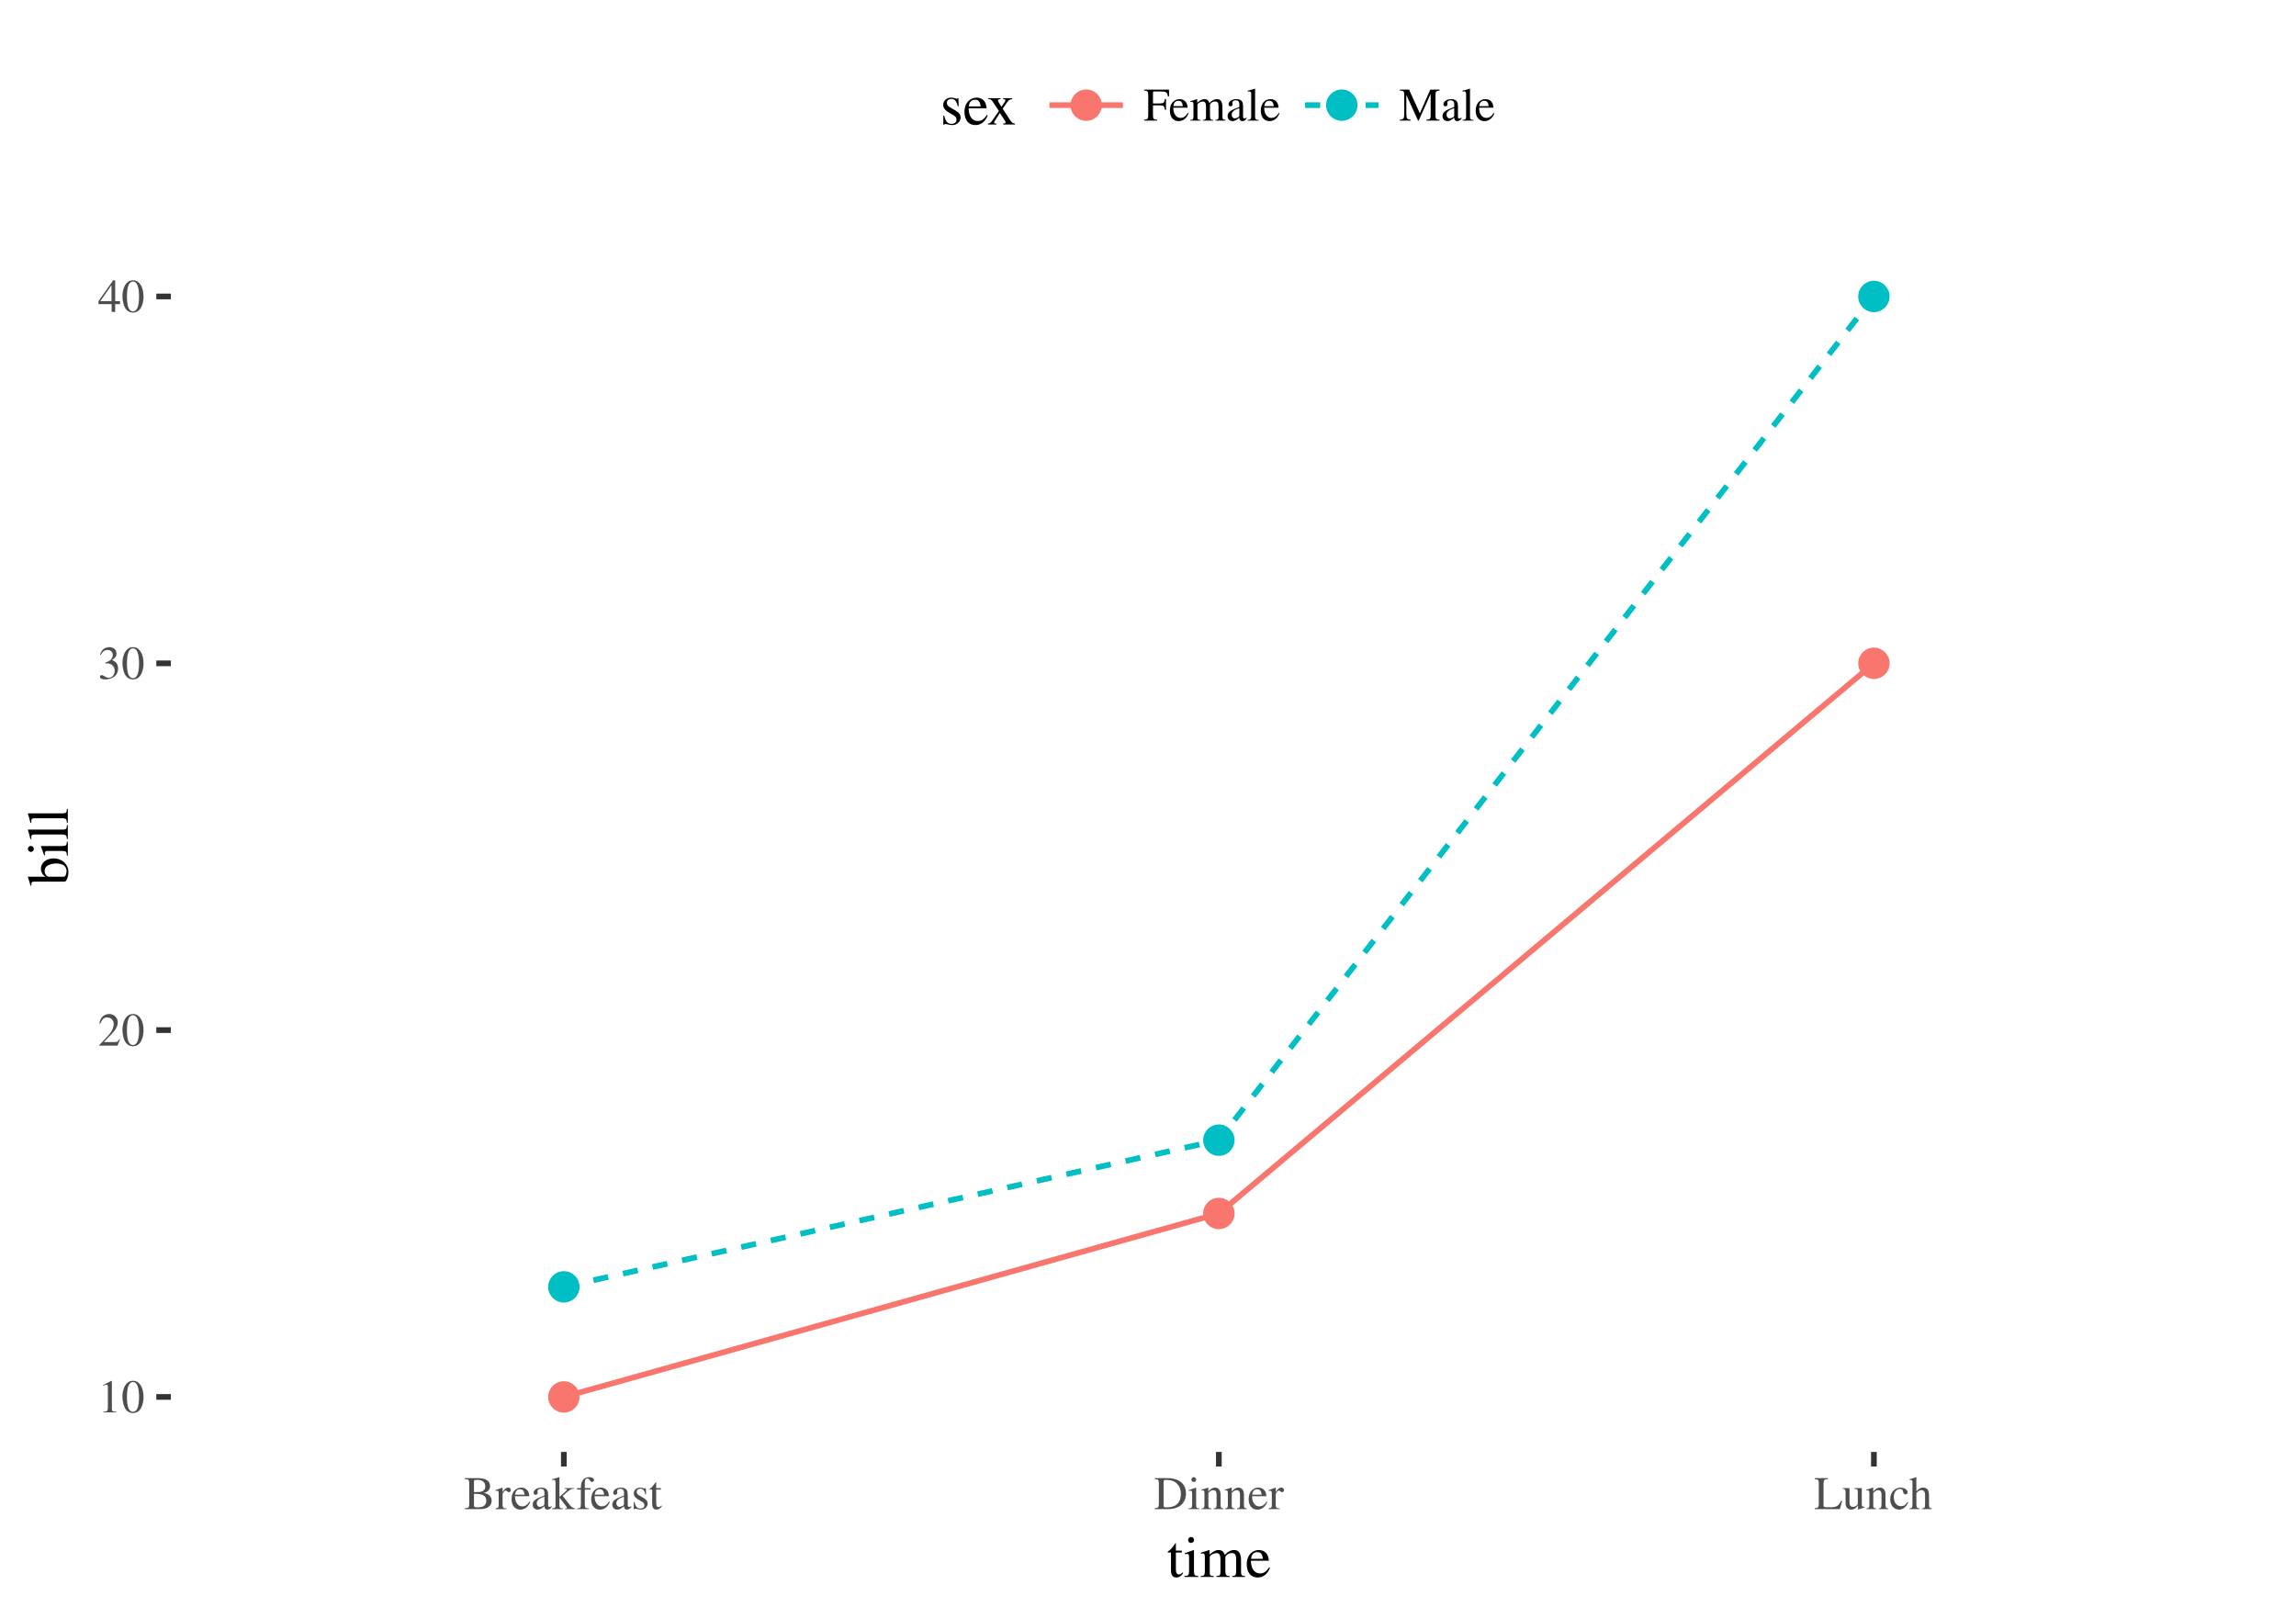
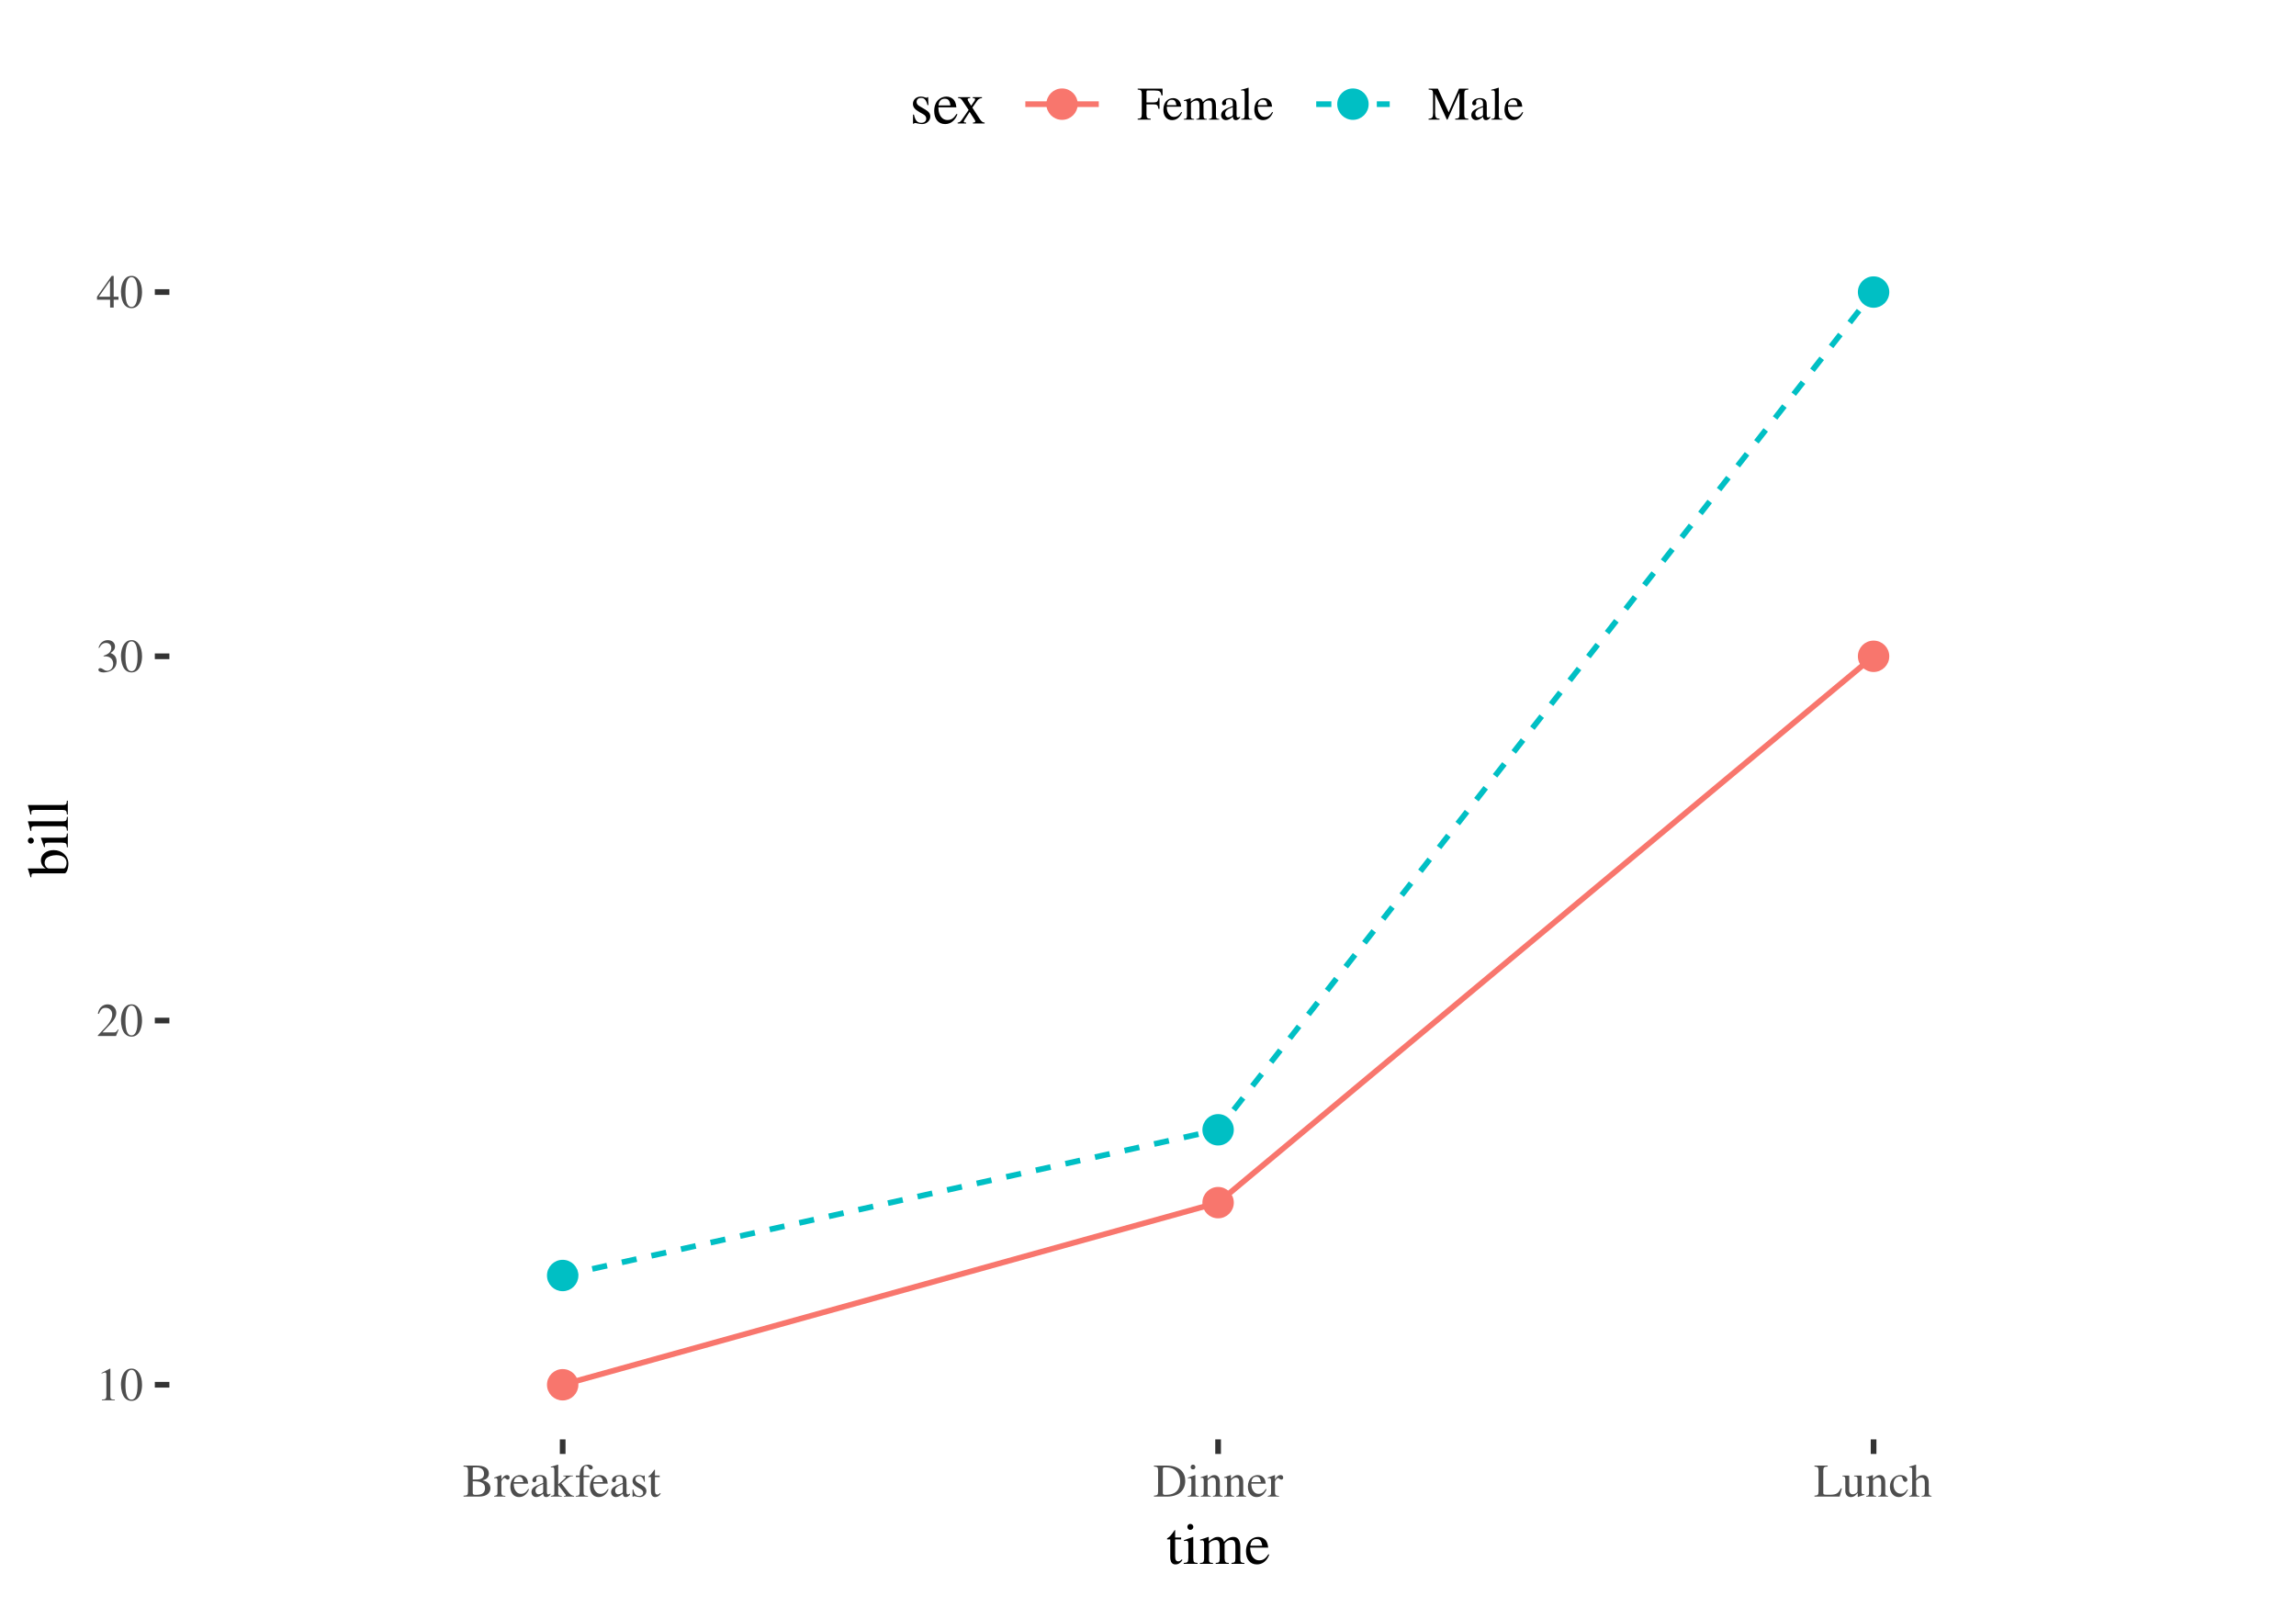
<svg xmlns="http://www.w3.org/2000/svg" viewBox="0 0 432.00 302.40">
  <defs>
    <style type="text/css">
    line, polyline, path, rect, circle {
      fill: none;
      stroke: #000000;
      stroke-linecap: round;
      stroke-linejoin: round;
      stroke-miterlimit: 10.00;
    }
  </style>
  </defs>
  <rect width="100%" height="100%" style="stroke: none; fill: #FFFFFF;" />
  <defs>
-     <clipPath id="cpMzIuMTQ4Nnw0MjYuNTIxfDI3My4yMnw0NS40MzY2">
-       <rect x="32.15" y="45.44" width="394.37" height="227.78" />
+     <clipPath id="cpMzEuODY4OXw0MjYuNTIxfDI3MC44Nnw0NC42Nzcz">
+       <rect x="31.87" y="44.68" width="394.65" height="226.18" />
    </clipPath>
  </defs>
-   <polyline points="106.09,262.87 229.33,228.35 352.58,124.82 " style="stroke-width: 1.07; stroke: #F8766D; stroke-linecap: butt;" clip-path="url(#cpMzIuMTQ4Nnw0MjYuNTIxfDI3My4yMnw0NS40MzY2)" />
-   <polyline points="106.09,242.16 229.33,214.55 352.58,55.79 " style="stroke-width: 1.07; stroke: #00BFC4; stroke-dasharray: 2.85,2.85; stroke-linecap: butt;" clip-path="url(#cpMzIuMTQ4Nnw0MjYuNTIxfDI3My4yMnw0NS40MzY2)" />
-   <circle cx="106.09" cy="262.87" r="1.95pt" style="stroke-width: 0.71; stroke: #F8766D; fill: #F8766D;" clip-path="url(#cpMzIuMTQ4Nnw0MjYuNTIxfDI3My4yMnw0NS40MzY2)" />
-   <circle cx="352.58" cy="124.82" r="1.95pt" style="stroke-width: 0.71; stroke: #F8766D; fill: #F8766D;" clip-path="url(#cpMzIuMTQ4Nnw0MjYuNTIxfDI3My4yMnw0NS40MzY2)" />
-   <circle cx="229.33" cy="228.35" r="1.95pt" style="stroke-width: 0.71; stroke: #F8766D; fill: #F8766D;" clip-path="url(#cpMzIuMTQ4Nnw0MjYuNTIxfDI3My4yMnw0NS40MzY2)" />
-   <circle cx="106.09" cy="242.16" r="1.95pt" style="stroke-width: 0.71; stroke: #00BFC4; fill: #00BFC4;" clip-path="url(#cpMzIuMTQ4Nnw0MjYuNTIxfDI3My4yMnw0NS40MzY2)" />
-   <circle cx="352.58" cy="55.79" r="1.95pt" style="stroke-width: 0.71; stroke: #00BFC4; fill: #00BFC4;" clip-path="url(#cpMzIuMTQ4Nnw0MjYuNTIxfDI3My4yMnw0NS40MzY2)" />
-   <circle cx="229.33" cy="214.55" r="1.95pt" style="stroke-width: 0.71; stroke: #00BFC4; fill: #00BFC4;" clip-path="url(#cpMzIuMTQ4Nnw0MjYuNTIxfDI3My4yMnw0NS40MzY2)" />
+   <polyline points="105.87,260.58 229.19,226.31 352.52,123.50 " style="stroke-width: 1.07; stroke: #F8766D; stroke-linecap: butt;" clip-path="url(#cpMzEuODY4OXw0MjYuNTIxfDI3MC44Nnw0NC42Nzcz)" />
+   <polyline points="105.87,240.02 229.19,212.60 352.52,54.96 " style="stroke-width: 1.07; stroke: #00BFC4; stroke-dasharray: 2.85,2.85; stroke-linecap: butt;" clip-path="url(#cpMzEuODY4OXw0MjYuNTIxfDI3MC44Nnw0NC42Nzcz)" />
+   <circle cx="105.87" cy="260.58" r="1.95pt" style="stroke-width: 0.71; stroke: #F8766D; fill: #F8766D;" clip-path="url(#cpMzEuODY4OXw0MjYuNTIxfDI3MC44Nnw0NC42Nzcz)" />
+   <circle cx="352.52" cy="123.50" r="1.95pt" style="stroke-width: 0.71; stroke: #F8766D; fill: #F8766D;" clip-path="url(#cpMzEuODY4OXw0MjYuNTIxfDI3MC44Nnw0NC42Nzcz)" />
+   <circle cx="229.19" cy="226.31" r="1.95pt" style="stroke-width: 0.71; stroke: #F8766D; fill: #F8766D;" clip-path="url(#cpMzEuODY4OXw0MjYuNTIxfDI3MC44Nnw0NC42Nzcz)" />
+   <circle cx="105.87" cy="240.02" r="1.95pt" style="stroke-width: 0.71; stroke: #00BFC4; fill: #00BFC4;" clip-path="url(#cpMzEuODY4OXw0MjYuNTIxfDI3MC44Nnw0NC42Nzcz)" />
+   <circle cx="352.52" cy="54.96" r="1.95pt" style="stroke-width: 0.71; stroke: #00BFC4; fill: #00BFC4;" clip-path="url(#cpMzEuODY4OXw0MjYuNTIxfDI3MC44Nnw0NC42Nzcz)" />
+   <circle cx="229.19" cy="212.60" r="1.95pt" style="stroke-width: 0.71; stroke: #00BFC4; fill: #00BFC4;" clip-path="url(#cpMzEuODY4OXw0MjYuNTIxfDI3MC44Nnw0NC42Nzcz)" />
  <defs>
    <clipPath id="cpMHw0MzJ8MzAyLjR8MA==">
      <rect x="0.00" y="0.00" width="432.00" height="302.40" />
    </clipPath>
  </defs>
  <g clip-path="url(#cpMHw0MzJ8MzAyLjR8MA==)">
-     <text x="18.42" y="265.78" style="font-size: 8.80px; fill: #4D4D4D; font-family: Nimbus Roman No9 L;" textLength="8.80px" lengthAdjust="spacingAndGlyphs">10</text>
+     <text x="18.14" y="263.49" style="font-size: 8.80px; fill: #4D4D4D; font-family: Nimbus Roman No9 L;" textLength="8.80px" lengthAdjust="spacingAndGlyphs">10</text>
  </g>
  <g clip-path="url(#cpMHw0MzJ8MzAyLjR8MA==)">
-     <text x="18.42" y="196.76" style="font-size: 8.80px; fill: #4D4D4D; font-family: Nimbus Roman No9 L;" textLength="8.80px" lengthAdjust="spacingAndGlyphs">20</text>
+     <text x="18.14" y="194.95" style="font-size: 8.80px; fill: #4D4D4D; font-family: Nimbus Roman No9 L;" textLength="8.80px" lengthAdjust="spacingAndGlyphs">20</text>
  </g>
  <g clip-path="url(#cpMHw0MzJ8MzAyLjR8MA==)">
-     <text x="18.42" y="127.73" style="font-size: 8.80px; fill: #4D4D4D; font-family: Nimbus Roman No9 L;" textLength="8.80px" lengthAdjust="spacingAndGlyphs">30</text>
+     <text x="18.14" y="126.41" style="font-size: 8.80px; fill: #4D4D4D; font-family: Nimbus Roman No9 L;" textLength="8.80px" lengthAdjust="spacingAndGlyphs">30</text>
  </g>
  <g clip-path="url(#cpMHw0MzJ8MzAyLjR8MA==)">
-     <text x="18.42" y="58.70" style="font-size: 8.80px; fill: #4D4D4D; font-family: Nimbus Roman No9 L;" textLength="8.80px" lengthAdjust="spacingAndGlyphs">40</text>
+     <text x="18.14" y="57.87" style="font-size: 8.80px; fill: #4D4D4D; font-family: Nimbus Roman No9 L;" textLength="8.80px" lengthAdjust="spacingAndGlyphs">40</text>
  </g>
-   <polyline points="29.41,262.87 32.15,262.87 " style="stroke-width: 1.07; stroke: #333333; stroke-linecap: butt;" clip-path="url(#cpMHw0MzJ8MzAyLjR8MA==)" />
-   <polyline points="29.41,193.84 32.15,193.84 " style="stroke-width: 1.07; stroke: #333333; stroke-linecap: butt;" clip-path="url(#cpMHw0MzJ8MzAyLjR8MA==)" />
-   <polyline points="29.41,124.82 32.15,124.82 " style="stroke-width: 1.07; stroke: #333333; stroke-linecap: butt;" clip-path="url(#cpMHw0MzJ8MzAyLjR8MA==)" />
-   <polyline points="29.41,55.79 32.15,55.79 " style="stroke-width: 1.07; stroke: #333333; stroke-linecap: butt;" clip-path="url(#cpMHw0MzJ8MzAyLjR8MA==)" />
-   <polyline points="106.09,275.96 106.09,273.22 " style="stroke-width: 1.07; stroke: #333333; stroke-linecap: butt;" clip-path="url(#cpMHw0MzJ8MzAyLjR8MA==)" />
-   <polyline points="229.33,275.96 229.33,273.22 " style="stroke-width: 1.07; stroke: #333333; stroke-linecap: butt;" clip-path="url(#cpMHw0MzJ8MzAyLjR8MA==)" />
-   <polyline points="352.58,275.96 352.58,273.22 " style="stroke-width: 1.07; stroke: #333333; stroke-linecap: butt;" clip-path="url(#cpMHw0MzJ8MzAyLjR8MA==)" />
+   <polyline points="29.13,260.58 31.87,260.58 " style="stroke-width: 1.07; stroke: #333333; stroke-linecap: butt;" clip-path="url(#cpMHw0MzJ8MzAyLjR8MA==)" />
+   <polyline points="29.13,192.04 31.87,192.04 " style="stroke-width: 1.07; stroke: #333333; stroke-linecap: butt;" clip-path="url(#cpMHw0MzJ8MzAyLjR8MA==)" />
+   <polyline points="29.13,123.50 31.87,123.50 " style="stroke-width: 1.07; stroke: #333333; stroke-linecap: butt;" clip-path="url(#cpMHw0MzJ8MzAyLjR8MA==)" />
+   <polyline points="29.13,54.96 31.87,54.96 " style="stroke-width: 1.07; stroke: #333333; stroke-linecap: butt;" clip-path="url(#cpMHw0MzJ8MzAyLjR8MA==)" />
+   <polyline points="105.87,273.60 105.87,270.86 " style="stroke-width: 1.07; stroke: #333333; stroke-linecap: butt;" clip-path="url(#cpMHw0MzJ8MzAyLjR8MA==)" />
+   <polyline points="229.19,273.60 229.19,270.86 " style="stroke-width: 1.07; stroke: #333333; stroke-linecap: butt;" clip-path="url(#cpMHw0MzJ8MzAyLjR8MA==)" />
+   <polyline points="352.52,273.60 352.52,270.86 " style="stroke-width: 1.07; stroke: #333333; stroke-linecap: butt;" clip-path="url(#cpMHw0MzJ8MzAyLjR8MA==)" />
  <g clip-path="url(#cpMHw0MzJ8MzAyLjR8MA==)">
-     <text x="87.29" y="283.98" style="font-size: 8.80px; fill: #4D4D4D; font-family: Nimbus Roman No9 L;" textLength="37.62px" lengthAdjust="spacingAndGlyphs">Breakfeast</text>
+     <text x="87.06" y="281.62" style="font-size: 8.80px; fill: #4D4D4D; font-family: Nimbus Roman No9 L;" textLength="37.62px" lengthAdjust="spacingAndGlyphs">Breakfeast</text>
  </g>
  <g clip-path="url(#cpMHw0MzJ8MzAyLjR8MA==)">
-     <text x="217.12" y="283.98" style="font-size: 8.80px; fill: #4D4D4D; font-family: Nimbus Roman No9 L;" textLength="24.43px" lengthAdjust="spacingAndGlyphs">Dinner</text>
+     <text x="216.98" y="281.62" style="font-size: 8.80px; fill: #4D4D4D; font-family: Nimbus Roman No9 L;" textLength="24.43px" lengthAdjust="spacingAndGlyphs">Dinner</text>
  </g>
  <g clip-path="url(#cpMHw0MzJ8MzAyLjR8MA==)">
-     <text x="341.34" y="283.98" style="font-size: 8.80px; fill: #4D4D4D; font-family: Nimbus Roman No9 L;" textLength="22.48px" lengthAdjust="spacingAndGlyphs">Lunch</text>
+     <text x="341.29" y="281.62" style="font-size: 8.80px; fill: #4D4D4D; font-family: Nimbus Roman No9 L;" textLength="22.48px" lengthAdjust="spacingAndGlyphs">Lunch</text>
  </g>
  <g clip-path="url(#cpMHw0MzJ8MzAyLjR8MA==)">
-     <text x="219.56" y="296.74" style="font-size: 11.00px; font-family: Nimbus Roman No9 L;" textLength="19.56px" lengthAdjust="spacingAndGlyphs">time</text>
+     <text x="219.42" y="294.28" style="font-size: 11.00px; font-family: Nimbus Roman No9 L;" textLength="19.56px" lengthAdjust="spacingAndGlyphs">time</text>
  </g>
  <g clip-path="url(#cpMHw0MzJ8MzAyLjR8MA==)">
-     <text transform="translate(12.76,166.67) rotate(-90)" style="font-size: 11.00px; font-family: Nimbus Roman No9 L;" textLength="14.67px" lengthAdjust="spacingAndGlyphs">bill</text>
+     <text transform="translate(12.76,165.11) rotate(-90)" style="font-size: 11.00px; font-family: Nimbus Roman No9 L;" textLength="14.67px" lengthAdjust="spacingAndGlyphs">bill</text>
  </g>
  <g clip-path="url(#cpMHw0MzJ8MzAyLjR8MA==)">
-     <text x="176.91" y="23.43" style="font-size: 11.00px; font-family: Nimbus Roman No9 L;" textLength="14.66px" lengthAdjust="spacingAndGlyphs">sex</text>
+     <text x="171.21" y="23.24" style="font-size: 11.00px; font-family: Nimbus Roman No9 L;" textLength="14.66px" lengthAdjust="spacingAndGlyphs">sex</text>
  </g>
-   <line x1="197.46" y1="19.79" x2="211.28" y2="19.79" style="stroke-width: 1.07; stroke: #F8766D; stroke-linecap: butt;" clip-path="url(#cpMHw0MzJ8MzAyLjR8MA==)" />
-   <circle cx="204.37" cy="19.79" r="1.95pt" style="stroke-width: 0.71; stroke: #F8766D; fill: #F8766D;" clip-path="url(#cpMHw0MzJ8MzAyLjR8MA==)" />
-   <line x1="245.55" y1="19.79" x2="259.38" y2="19.79" style="stroke-width: 1.07; stroke: #00BFC4; stroke-dasharray: 2.85,2.85; stroke-linecap: butt;" clip-path="url(#cpMHw0MzJ8MzAyLjR8MA==)" />
-   <circle cx="252.46" cy="19.79" r="1.95pt" style="stroke-width: 0.71; stroke: #00BFC4; fill: #00BFC4;" clip-path="url(#cpMHw0MzJ8MzAyLjR8MA==)" />
+   <line x1="192.92" y1="19.60" x2="206.74" y2="19.60" style="stroke-width: 1.07; stroke: #F8766D; stroke-linecap: butt;" clip-path="url(#cpMHw0MzJ8MzAyLjR8MA==)" />
+   <circle cx="199.83" cy="19.60" r="1.95pt" style="stroke-width: 0.71; stroke: #F8766D; fill: #F8766D;" clip-path="url(#cpMHw0MzJ8MzAyLjR8MA==)" />
+   <line x1="247.65" y1="19.60" x2="261.48" y2="19.60" style="stroke-width: 1.07; stroke: #00BFC4; stroke-dasharray: 2.85,2.85; stroke-linecap: butt;" clip-path="url(#cpMHw0MzJ8MzAyLjR8MA==)" />
+   <circle cx="254.56" cy="19.60" r="1.95pt" style="stroke-width: 0.71; stroke: #00BFC4; fill: #00BFC4;" clip-path="url(#cpMHw0MzJ8MzAyLjR8MA==)" />
  <g clip-path="url(#cpMHw0MzJ8MzAyLjR8MA==)">
-     <text x="215.17" y="22.70" style="font-size: 8.80px; font-family: Nimbus Roman No9 L;" textLength="25.90px" lengthAdjust="spacingAndGlyphs">Female</text>
+     <text x="213.95" y="22.51" style="font-size: 8.80px; font-family: Nimbus Roman No9 L;" textLength="25.90px" lengthAdjust="spacingAndGlyphs">Female</text>
  </g>
  <g clip-path="url(#cpMHw0MzJ8MzAyLjR8MA==)">
-     <text x="263.26" y="22.70" style="font-size: 8.80px; font-family: Nimbus Roman No9 L;" textLength="18.08px" lengthAdjust="spacingAndGlyphs">Male</text>
+     <text x="268.68" y="22.51" style="font-size: 8.80px; font-family: Nimbus Roman No9 L;" textLength="18.08px" lengthAdjust="spacingAndGlyphs">Male</text>
  </g>
</svg>
